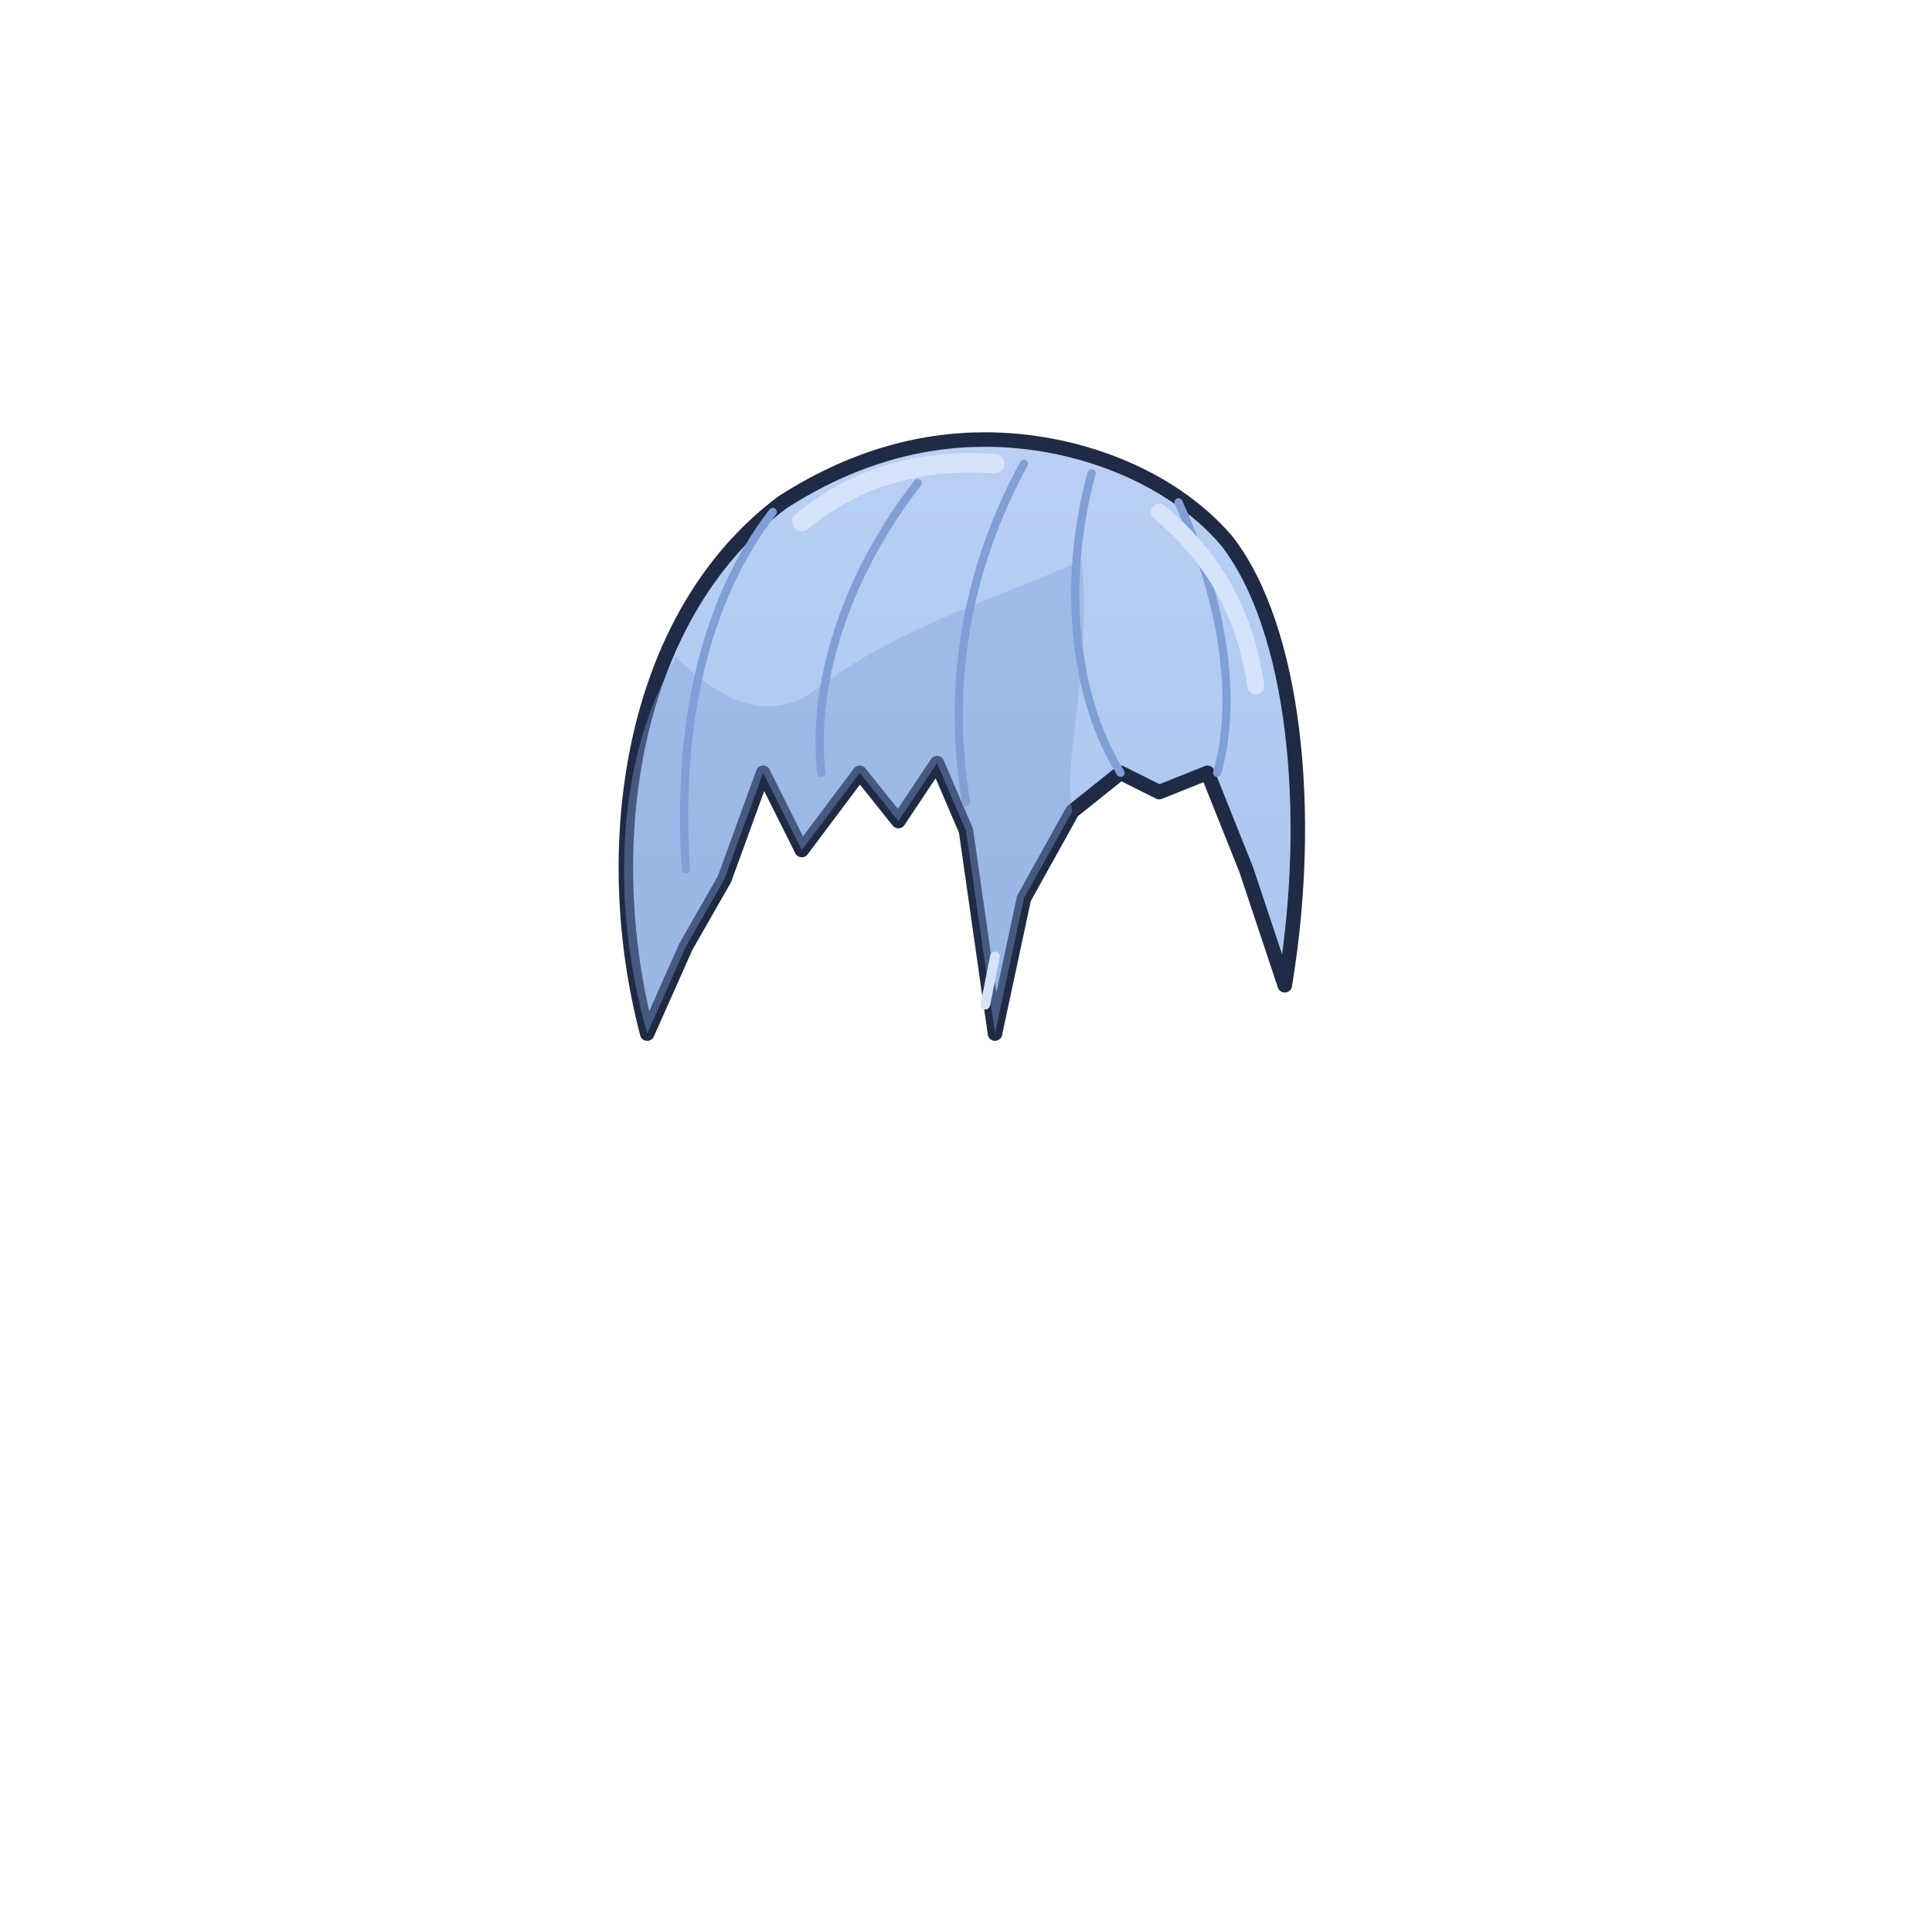
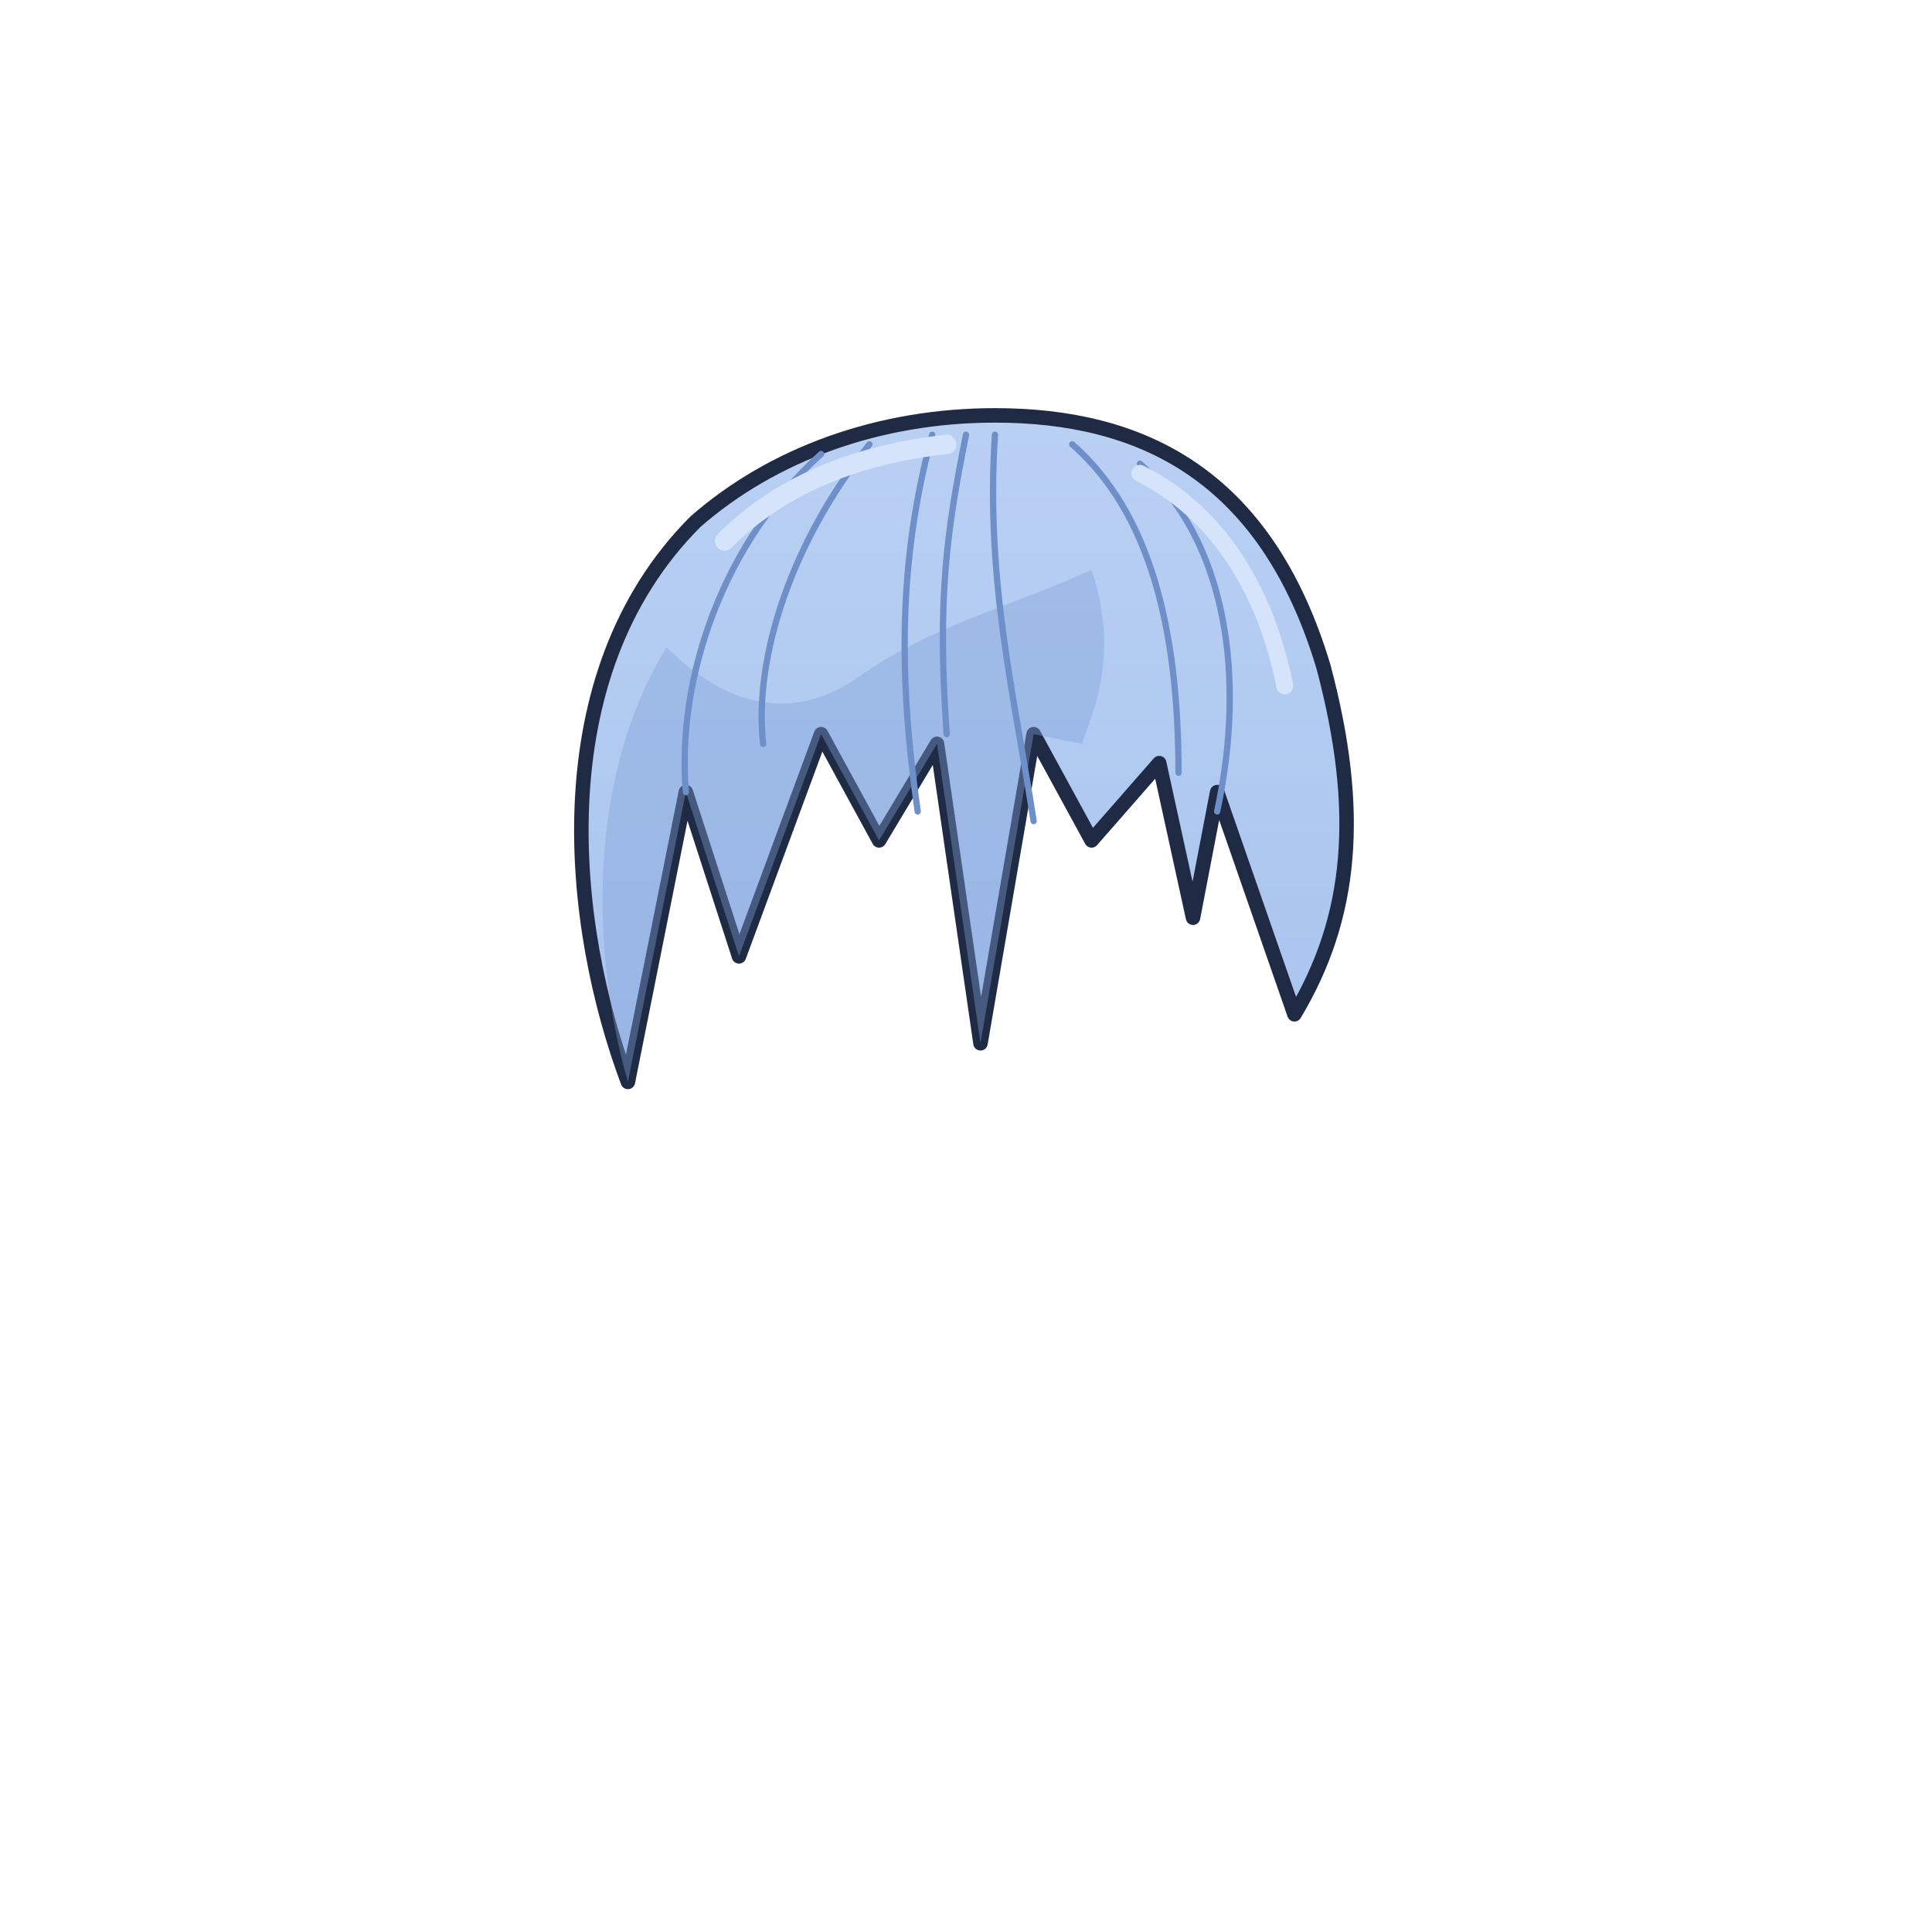
<svg xmlns="http://www.w3.org/2000/svg" viewBox="0 0 400 400">
  <defs>
    <linearGradient id="hair_front-g" x1="0" y1="0" x2="0" y2="1">
      <stop offset="0" stop-color="#B9D0F3" />
      <stop offset="1" stop-color="#A9C4EE" />
    </linearGradient>
  </defs>
-   <path id="hair_front-bangs" d="M134 214C124 176 130 128 162 104C176 95 190 91 204 91C222 91 242 98 254 112C268 130 272 168 266 204L258 180L250 160L240 164L232 160L222 168L212 186L206 214L200 172L194 158L186 170L178 160L166 176L158 160L150 182L142 196Z" fill="url(#hair_front-g)" stroke="#1F2A44" stroke-width="3" stroke-linejoin="round" stroke-linecap="round" />
-   <path d="M134 214C126 186 128 156 140 136C150 146 160 150 170 142C186 130 206 124 224 116C226 140 220 156 222 168L212 186L206 214L200 172L194 158L186 170L178 160L166 176L158 160L150 182L142 196Z" fill="#7F9FD6" opacity=".4" />
-   <path d="M226 98C220 120 222 144 232 160 M212 96C200 118 196 142 200 166 M190 100C176 118 168 140 170 160 M160 106C146 124 140 150 142 180 M244 104C254 126 256 146 252 160" fill="none" stroke="#7F9FD6" stroke-width="1.7" stroke-linecap="round" />
-   <path d="M166 108C178 98 192 95 206 96" fill="none" stroke="#D5E4FA" stroke-width="4" stroke-linecap="round" />
-   <path d="M240 106C252 116 258 128 260 142" fill="none" stroke="#D5E4FA" stroke-width="3.5" stroke-linecap="round" />
-   <path d="M206 198L204 208" fill="none" stroke="#D5E4FA" stroke-width="2" stroke-linecap="round" />
+   <path id="hair_front-bangs" d="M130 224C118 192 112 140 144 108C160 94 182 86 206 86C236 86 262 98 274 138C282 168 280 190 268 210L252 164L247 190L240 158L226 174L214 152L203 216L194 154L182 174L170 152L153 198L142 164L130 224Z" fill="url(#hair_front-g)" stroke="#1F2A44" stroke-width="3" stroke-linejoin="round" stroke-linecap="round" />
+   <path d="M268 210" fill="none" />
+   <path d="M130 224C122 196 122 160 138 134C150 146 164 150 178 140C192 130 208 126 226 118C232 136 226 148 224 154L214 152L203 216L194 154L182 174L170 152L153 198L142 164Z" fill="#7F9FD6" opacity=".4" />
+   <path d="M193 90C186 116 186 140 190 168 M206 90C204 120 210 144 214 170 M180 92C164 112 156 136 158 154 M170 94C150 112 140 140 142 164 M222 92C238 106 244 130 244 160 M236 96C254 112 258 140 252 168 M200 90C196 110 194 124 196 152" fill="none" stroke="#6F8FC8" stroke-width="1.3" stroke-linecap="round" />
+   <path d="M150 112C162 100 178 94 196 92" fill="none" stroke="#D5E4FA" stroke-width="4" stroke-linecap="round" />
+   <path d="M236 98C252 106 262 122 266 142" fill="none" stroke="#D5E4FA" stroke-width="3.5" stroke-linecap="round" />
</svg>
